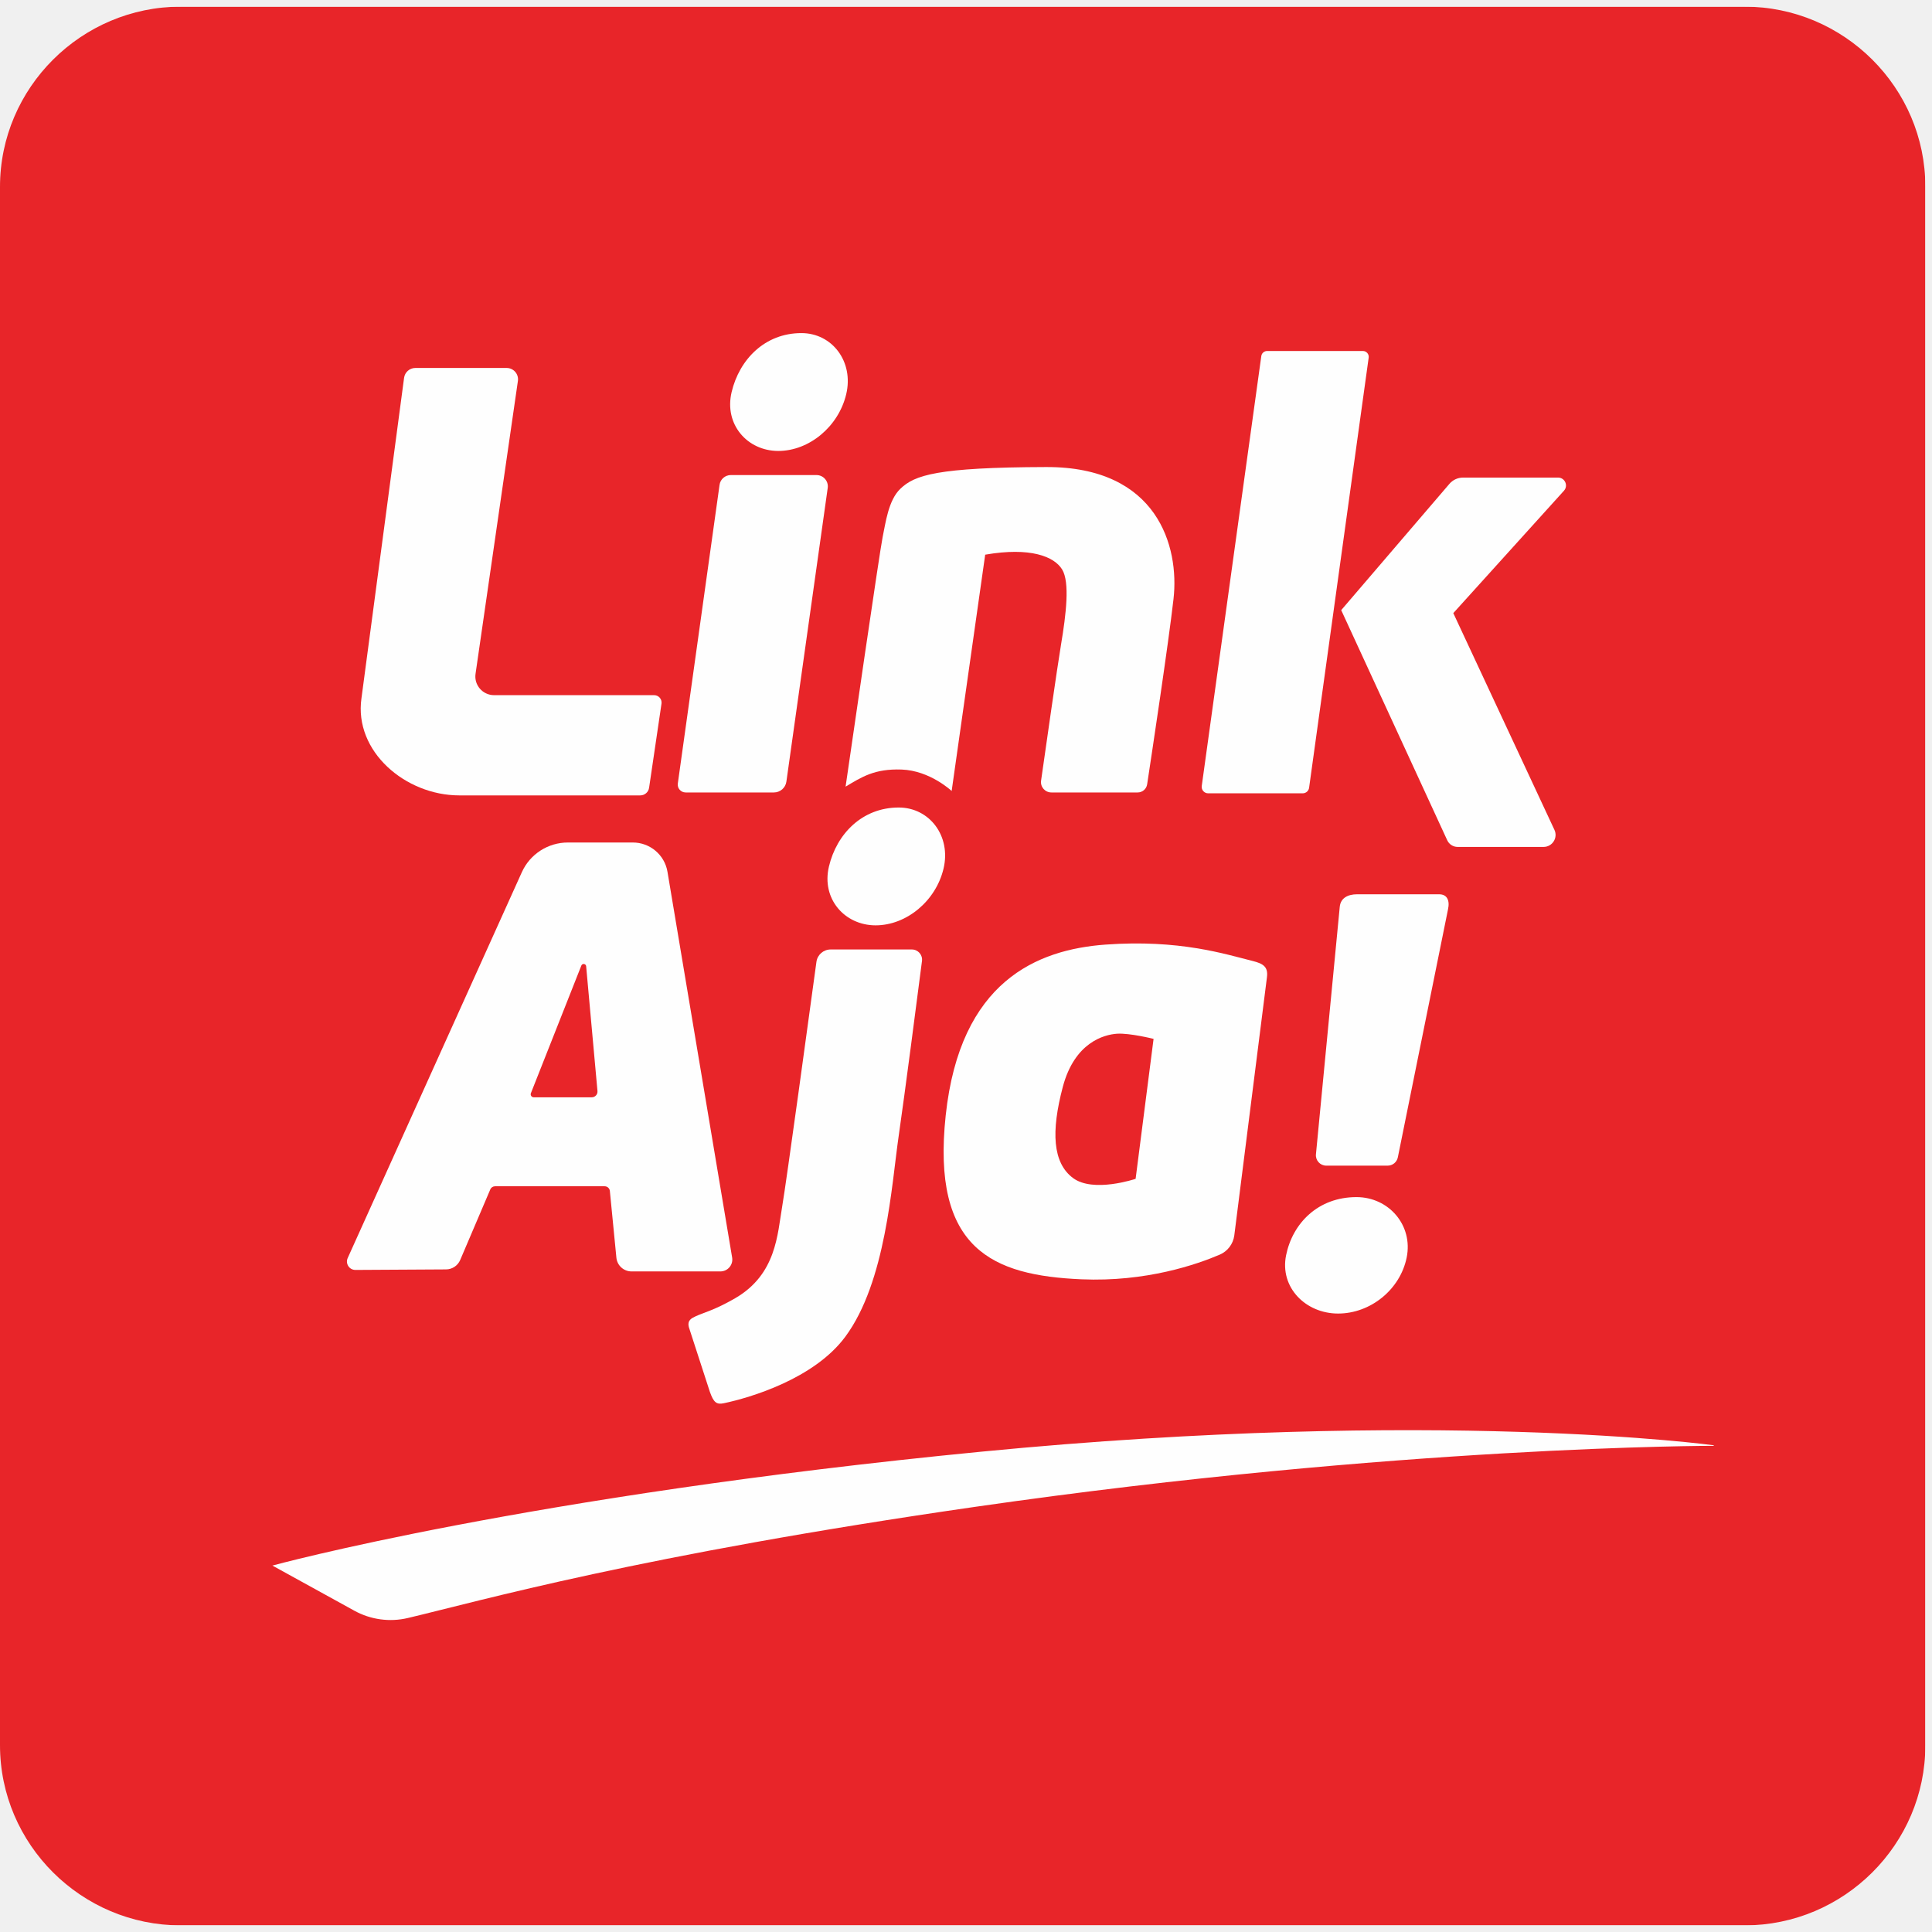
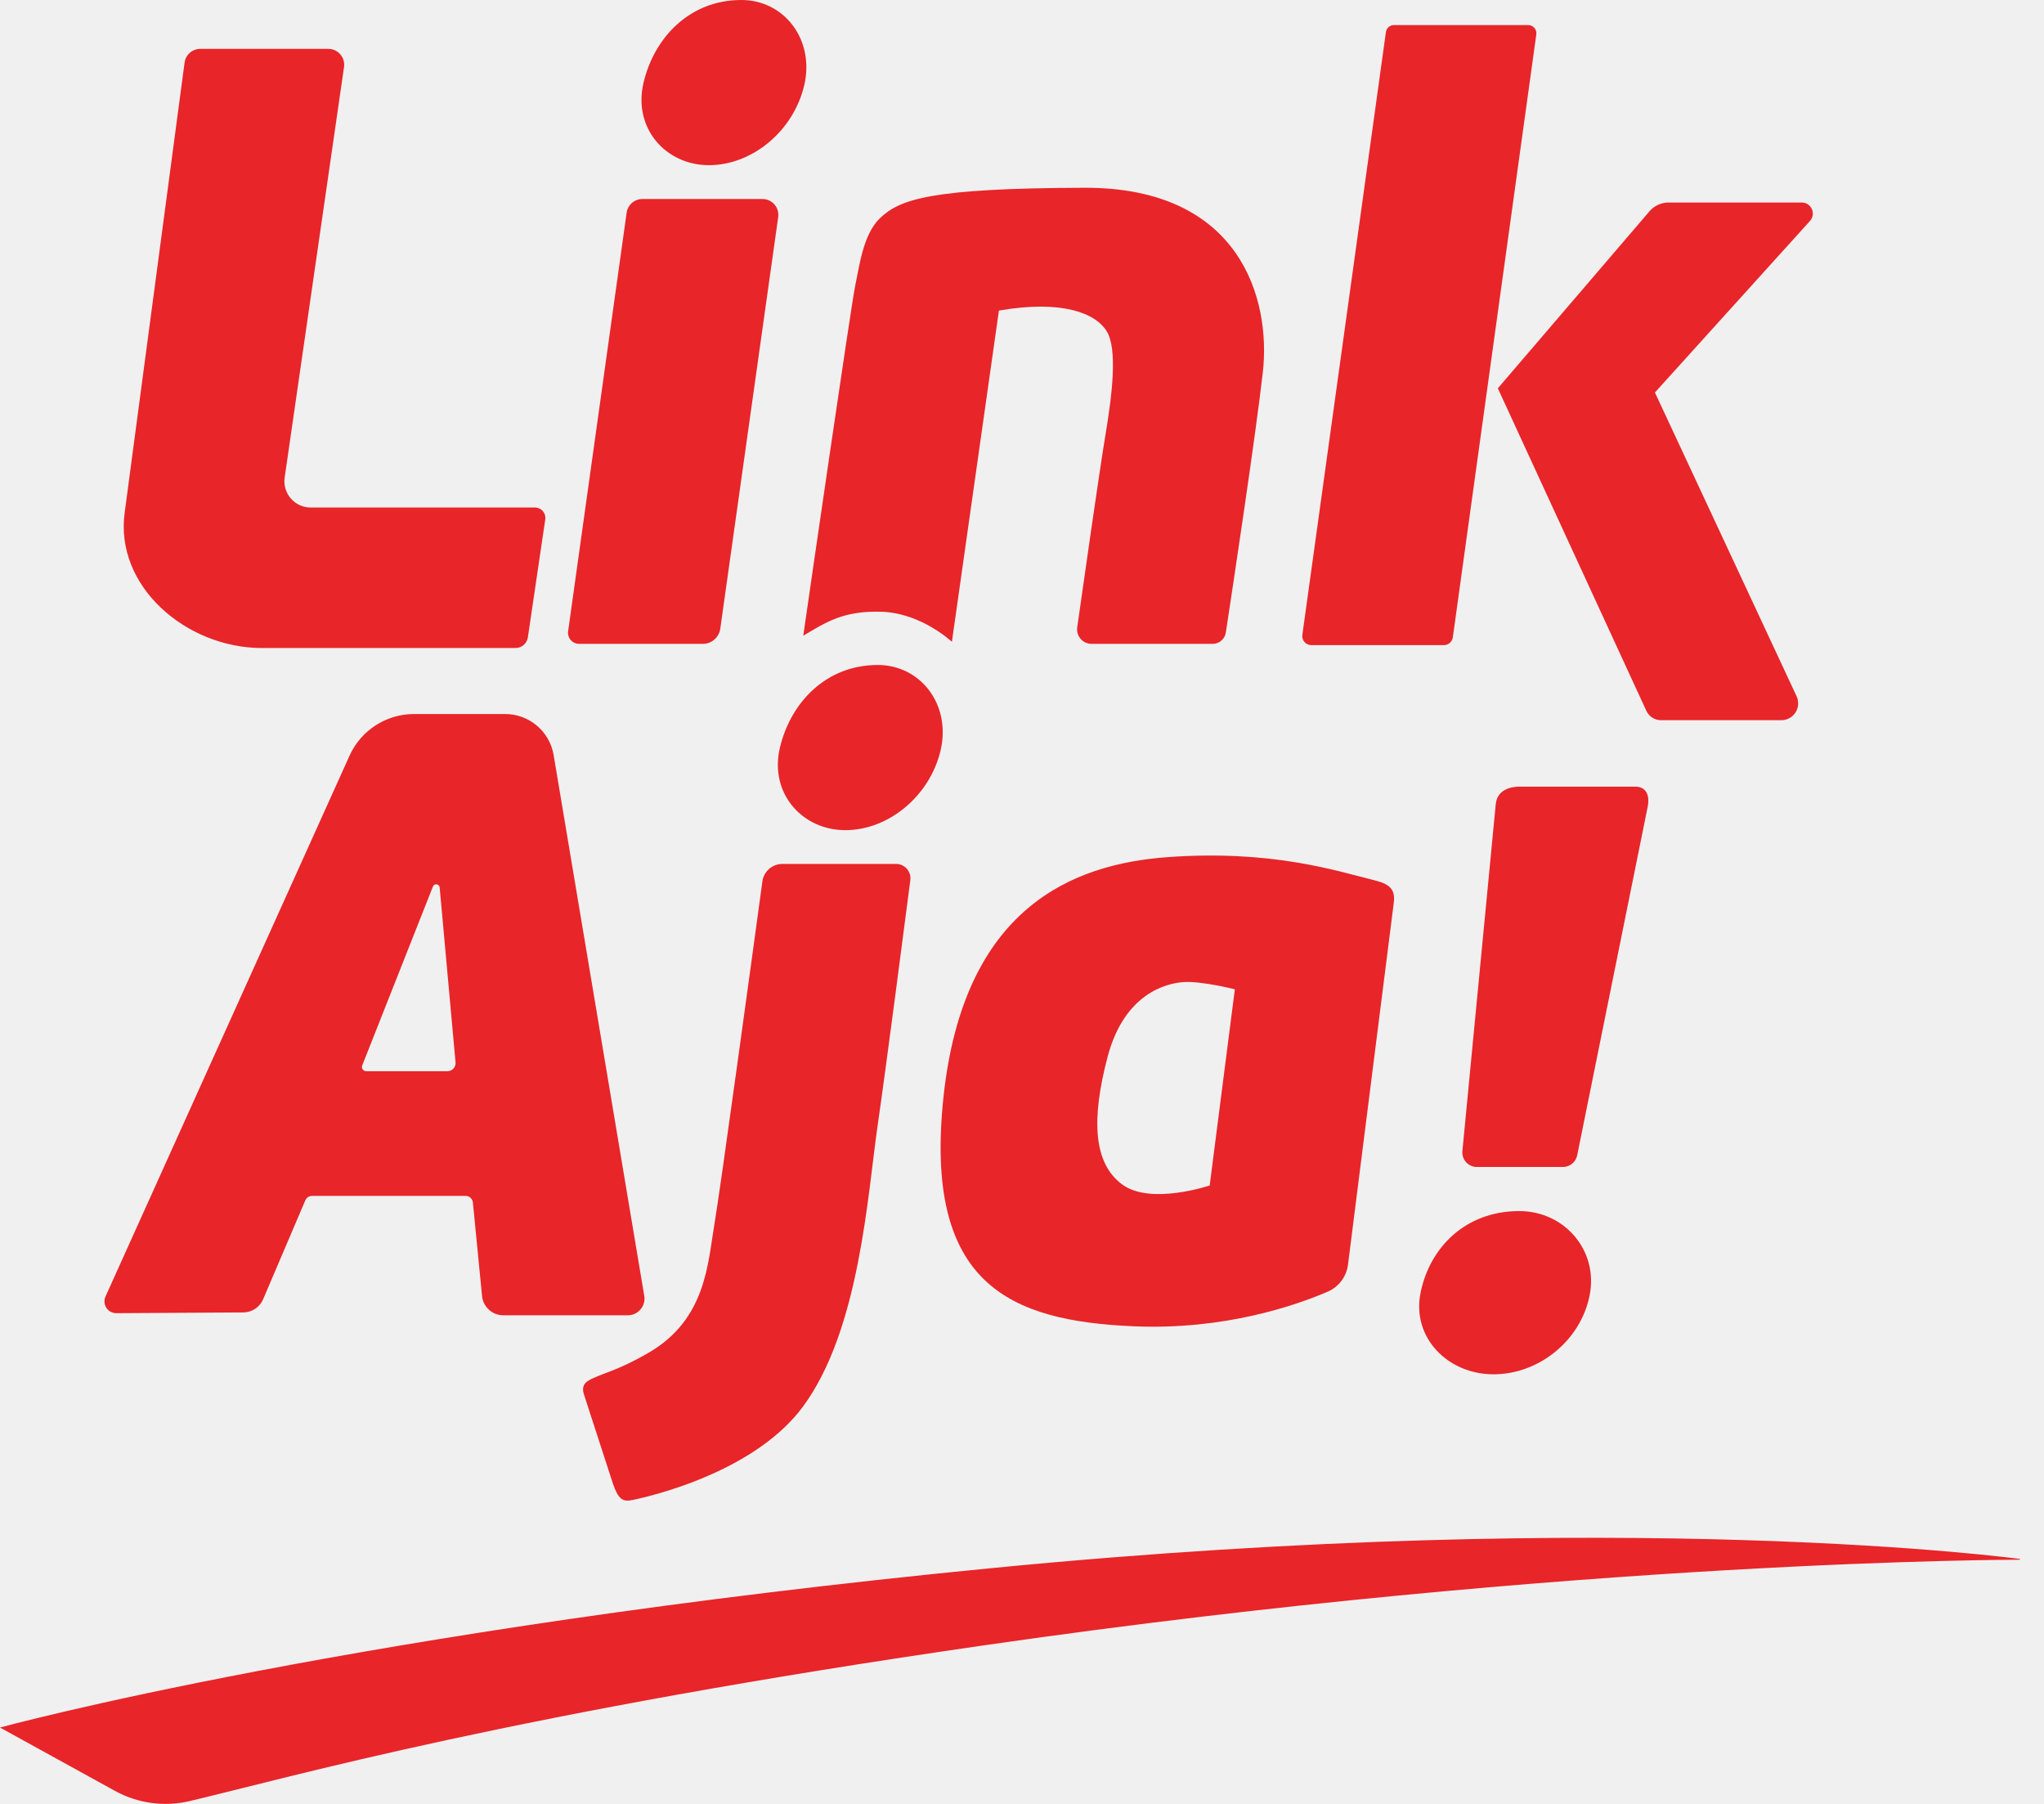
- <svg xmlns="http://www.w3.org/2000/svg" xmlns:xlink="http://www.w3.org/1999/xlink" width="92px" height="92px" viewBox="0 0 92 92" version="1.1">
+ <svg fill="none" viewBox="0 0 68 60">
+   <g fill="#E82529" fill-rule="evenodd" clip-path="url(#clip0_3802_18257)" clip-rule="evenodd">
+     <path d="M6.666 1.625h4.253a.53.53 0 0 1 .526.605L9.47 15.885a.873.873 0 0 0 .866.996h7.46c.213 0 .375.187.344.396l-.579 3.922a.416.416 0 0 1-.412.355H8.713c-2.51 0-4.916-2.051-4.562-4.527L6.14 2.085a.53.53 0 0 1 .527-.46m14.18 5.448L18.9 20.998a.37.37 0 0 0 .366.418h4.115c.293 0 .54-.215.581-.503L25.89 7.214a.528.528 0 0 0-.525-.595h-3.993a.53.53 0 0 0-.525.454m8.489 13.276c-1.27-.046-1.864.35-2.613.796.18-1.256 1.599-11.04 1.728-11.64.137-.641.261-1.71.826-2.25.663-.632 1.689-.994 6.792-1.01 5.21-.018 6.219 3.719 5.942 6.146-.235 2.078-1.01 7.212-1.23 8.646a.445.445 0 0 1-.44.379h-4.024a.483.483 0 0 1-.48-.55c.203-1.434.749-5.258.934-6.368.23-1.374.414-2.885.046-3.482-.368-.595-1.471-1.052-3.585-.686l-1.564 11.018s-1.006-.952-2.332-1M46.376.834h4.464c.166 0 .293.146.27.31l-2.777 20.053a.3.3 0 0 1-.3.26h-4.406a.3.3 0 0 1-.3-.343L46.106 1.07a.27.27 0 0 1 .27-.236m3.454 12.082 5.044-5.887a.84.84 0 0 1 .637-.293h4.429c.32 0 .488.378.274.614l-5.158 5.705L59.77 23.16a.56.56 0 0 1-.509.795h-4.003a.54.54 0 0 1-.486-.31zM26.752 2.848c-.36 1.517-1.732 2.646-3.167 2.646-1.436 0-2.536-1.23-2.175-2.747C21.77 1.23 22.96 0 24.663 0c1.435 0 2.45 1.33 2.09 2.848m4.537 22.118c-.361 1.517-1.732 2.646-3.168 2.646-1.435 0-2.536-1.23-2.175-2.747s1.55-2.747 3.253-2.747c1.435 0 2.45 1.33 2.09 2.848m21.592 18.131c-.304 1.5-1.69 2.615-3.199 2.614-1.51 0-2.727-1.217-2.423-2.716s1.492-2.714 3.283-2.713c1.51 0 2.643 1.316 2.339 2.815M14.886 35.63h-2.702c-.1 0-.17-.1-.133-.194l2.352-5.95c.045-.113.213-.088.224.033l.528 5.817a.27.27 0 0 1-.269.294m6.547 7.47-3.015-17.988a1.636 1.636 0 0 0-1.616-1.363h-3.026c-.922 0-1.76.537-2.142 1.374l-8.124 18a.393.393 0 0 0 .362.555l4.22-.025a.72.72 0 0 0 .662-.439l1.404-3.29a.24.24 0 0 1 .224-.147h5.108c.125 0 .23.094.242.219l.305 3.112a.71.71 0 0 0 .707.64h4.14a.556.556 0 0 0 .55-.647" />
+     <path d="m19.42 46.36.975 3c.175.495.307.604.65.532 1.23-.259 4.206-1.135 5.662-3.098 1.898-2.558 2.158-7.082 2.493-9.381.276-1.894.88-6.555 1.085-8.14a.477.477 0 0 0-.475-.537h-3.784a.67.67 0 0 0-.662.576c-.305 2.238-1.404 10.286-1.596 11.401-.223 1.298-.268 3.168-2.195 4.284-.961.556-1.454.663-1.835.84-.193.09-.412.186-.318.522m20.824-6.929s-1.973.669-2.92-.04c-.948-.707-1.026-2.163-.474-4.247.553-2.085 1.934-2.438 2.526-2.478s1.705.24 1.705.24zm5.464-10.155c-1.276-.318-3.421-1.017-6.87-.765-3.182.232-6.775 1.699-7.448 7.958-.672 6.26 2.2 7.467 6.327 7.646 3.024.131 5.398-.698 6.451-1.15.367-.158.622-.496.676-.89l1.525-12.051c.06-.479-.18-.628-.66-.748m2.942 9.011 1.11-11.54c.04-.413.389-.582.806-.582h3.83c.357 0 .509.27.41.712l-2.338 11.556a.484.484 0 0 1-.474.383h-2.861a.483.483 0 0 1-.483-.529M3.823 59.566c.758.418 1.644.54 2.488.34 3.36-.793 10.794-2.928 26.521-5.194 19.758-2.846 34.347-2.834 34.347-2.834l.038-.023s-12.93-1.771-34.151.295S0 57.46 0 57.46z" />
+   </g>
  <defs>
-     <polygon id="path-1" points="0 0.316 91.683 0.316 91.683 91.683 0 91.683" />
+     <clipPath id="clip0_3802_18257">
+       <path fill="#fff" d="M0 0h67.217v60H0z" />
+     </clipPath>
  </defs>
-   <g id="Coming-Soon" stroke="none" stroke-width="1" fill="none" fill-rule="evenodd">
-     <g id="Coming-Soon-LinkAja" transform="translate(-150, -80)">
-       <g id="Group-26" transform="translate(150, 80)">
-         <g id="Group-30">
-           <g id="Group-3" transform="translate(0, 0.001586)">
-             <mask id="mask-2" fill="white">
-               <use xlink:href="#path-1" />
-             </mask>
-             <g id="Clip-2" />
-             <path d="M83.075,91.683 L8.608,91.683 C3.874,91.683 -3.183391e-05,87.823 -3.183391e-05,83.104 L-3.183391e-05,8.894 C-3.183391e-05,4.176 3.874,0.316 8.608,0.316 L83.075,0.316 C87.81,0.316 91.683,4.176 91.683,8.894 L91.683,83.104 C91.683,87.823 87.81,91.683 83.075,91.683" id="Fill-1" fill="#E82529" mask="url(#mask-2)" />
-           </g>
-           <path d="M19.781,17.522 L24.125,17.522 C24.455,17.522 24.709,17.814 24.662,18.14 L22.645,32.086 C22.567,32.623 22.985,33.103 23.529,33.103 L31.149,33.103 C31.366,33.103 31.532,33.295 31.5,33.508 L30.909,37.514 C30.878,37.722 30.699,37.876 30.488,37.876 L21.872,37.876 C19.309,37.876 16.851,35.782 17.212,33.253 L19.242,17.992 C19.278,17.723 19.508,17.522 19.781,17.522" id="Fill-4" fill="#FEFEFE" />
-           <path d="M34.265,23.086 L32.277,37.309 C32.245,37.535 32.421,37.736 32.65,37.736 L36.853,37.736 C37.152,37.736 37.405,37.516 37.447,37.221 L39.416,23.23 C39.458,22.908 39.206,22.622 38.88,22.622 L34.801,22.622 C34.531,22.622 34.302,22.82 34.265,23.086" id="Fill-6" fill="#FEFEFE" />
-           <path d="M42.935,36.645 C41.638,36.599 41.032,37.004 40.266,37.459 C40.451,36.177 41.899,26.184 42.031,25.57 C42.171,24.915 42.298,23.824 42.876,23.273 C43.552,22.626 44.6,22.256 49.812,22.24 C55.133,22.222 56.164,26.039 55.882,28.518 C55.641,30.64 54.849,35.884 54.626,37.349 C54.592,37.572 54.401,37.736 54.176,37.736 L50.066,37.736 C49.764,37.736 49.533,37.471 49.575,37.174 C49.783,35.709 50.34,31.804 50.529,30.67 C50.764,29.267 50.952,27.723 50.576,27.114 C50.201,26.505 49.074,26.039 46.914,26.413 L45.317,37.666 C45.317,37.666 44.29,36.694 42.935,36.645" id="Fill-8" fill="#FEFEFE" />
-           <path d="M60.339,16.714 L64.899,16.714 C65.068,16.714 65.199,16.863 65.175,17.031 L62.338,37.512 C62.317,37.664 62.187,37.777 62.033,37.777 L57.532,37.777 C57.344,37.777 57.2,37.612 57.226,37.428 L60.062,16.955 C60.081,16.817 60.2,16.714 60.339,16.714" id="Fill-10" fill="#FEFEFE" />
-           <path d="M63.867,29.054 L69.02,23.041 C69.182,22.851 69.42,22.742 69.67,22.742 L74.193,22.742 C74.52,22.742 74.692,23.128 74.473,23.369 L69.205,29.196 L74.021,39.518 C74.198,39.897 73.92,40.33 73.501,40.33 L69.413,40.33 C69.199,40.33 69.005,40.206 68.916,40.013 L63.867,29.054 Z" id="Fill-12" fill="#FEFEFE" />
-           <path d="M40.296,18.771 C39.928,20.32 38.527,21.474 37.061,21.474 C35.595,21.474 34.471,20.217 34.84,18.668 C35.208,17.118 36.422,15.862 38.162,15.862 C39.628,15.862 40.665,17.221 40.296,18.771" id="Fill-14" fill="#FEFEFE" />
-           <path d="M44.931,41.361 C44.562,42.911 43.162,44.064 41.695,44.064 C40.229,44.064 39.105,42.808 39.474,41.259 C39.843,39.709 41.057,38.453 42.796,38.453 C44.262,38.453 45.299,39.812 44.931,41.361" id="Fill-16" fill="#FEFEFE" />
-           <path d="M66.985,59.881 C66.674,61.412 65.259,62.551 63.718,62.55 C62.176,62.55 60.932,61.307 61.242,59.776 C61.553,58.245 62.767,57.004 64.596,57.005 C66.137,57.006 67.296,58.349 66.985,59.881" id="Fill-18" fill="#FEFEFE" />
-           <path d="M28.177,52.253 L25.416,52.253 C25.314,52.253 25.244,52.151 25.281,52.056 L27.683,45.979 C27.729,45.863 27.9,45.888 27.912,46.012 L28.451,51.954 C28.466,52.115 28.339,52.253 28.177,52.253 M34.864,59.884 L31.784,41.511 C31.649,40.707 30.951,40.119 30.134,40.119 L27.043,40.119 C26.101,40.119 25.245,40.668 24.855,41.522 L16.557,59.907 C16.437,60.174 16.633,60.475 16.927,60.473 L21.238,60.448 C21.533,60.447 21.799,60.27 21.914,60 L23.347,56.64 C23.386,56.548 23.476,56.489 23.576,56.489 L28.793,56.489 C28.921,56.489 29.029,56.586 29.041,56.713 L29.352,59.892 C29.388,60.262 29.701,60.544 30.074,60.544 L34.303,60.544 C34.654,60.544 34.922,60.23 34.864,59.884" id="Fill-20" fill="#FEFEFE" />
-           <path d="M32.807,63.212 L33.803,66.278 C33.982,66.782 34.117,66.894 34.467,66.821 C35.724,66.556 38.764,65.661 40.25,63.657 C42.189,61.043 42.455,56.423 42.797,54.075 C43.079,52.141 43.696,47.379 43.904,45.761 C43.942,45.47 43.714,45.213 43.42,45.213 L39.555,45.213 C39.213,45.213 38.924,45.464 38.878,45.801 C38.567,48.087 37.444,56.306 37.248,57.445 C37.02,58.771 36.975,60.681 35.007,61.821 C34.025,62.389 33.521,62.498 33.132,62.678 C32.935,62.77 32.711,62.869 32.807,63.212" id="Fill-22" fill="#FEFEFE" />
-           <path d="M54.077,56.135 C54.077,56.135 52.061,56.818 51.094,56.095 C50.126,55.372 50.046,53.885 50.61,51.756 C51.175,49.627 52.585,49.266 53.19,49.225 C53.795,49.185 54.932,49.47 54.932,49.47 L54.077,56.135 Z M59.658,45.763 C58.354,45.438 56.163,44.724 52.641,44.981 C49.391,45.219 45.721,46.717 45.034,53.11 C44.347,59.503 47.279,60.736 51.495,60.919 C54.585,61.053 57.009,60.206 58.085,59.744 C58.459,59.583 58.72,59.238 58.775,58.836 L60.332,46.526 C60.393,46.038 60.148,45.885 59.658,45.763 Z" id="Fill-24" fill="#FEFEFE" />
-           <path d="M62.664,54.967 L63.798,43.18 C63.839,42.757 64.194,42.585 64.62,42.585 L68.533,42.585 C68.897,42.585 69.052,42.861 68.951,43.312 L66.563,55.115 C66.514,55.344 66.313,55.507 66.078,55.507 L63.156,55.507 C62.864,55.507 62.636,55.256 62.664,54.967" id="Fill-26" fill="#FEFEFE" />
-           <path d="M16.877,76.702 C17.652,77.128 18.557,77.252 19.418,77.049 C22.849,76.239 30.443,74.058 46.506,71.744 C66.687,68.837 81.587,68.849 81.587,68.849 L81.626,68.825 C81.626,68.825 68.42,67.017 46.745,69.126 C25.07,71.236 12.972,74.551 12.972,74.551 L16.877,76.702 Z" id="Fill-28" fill="#FEFEFE" />
-         </g>
-       </g>
-     </g>
-   </g>
</svg>
